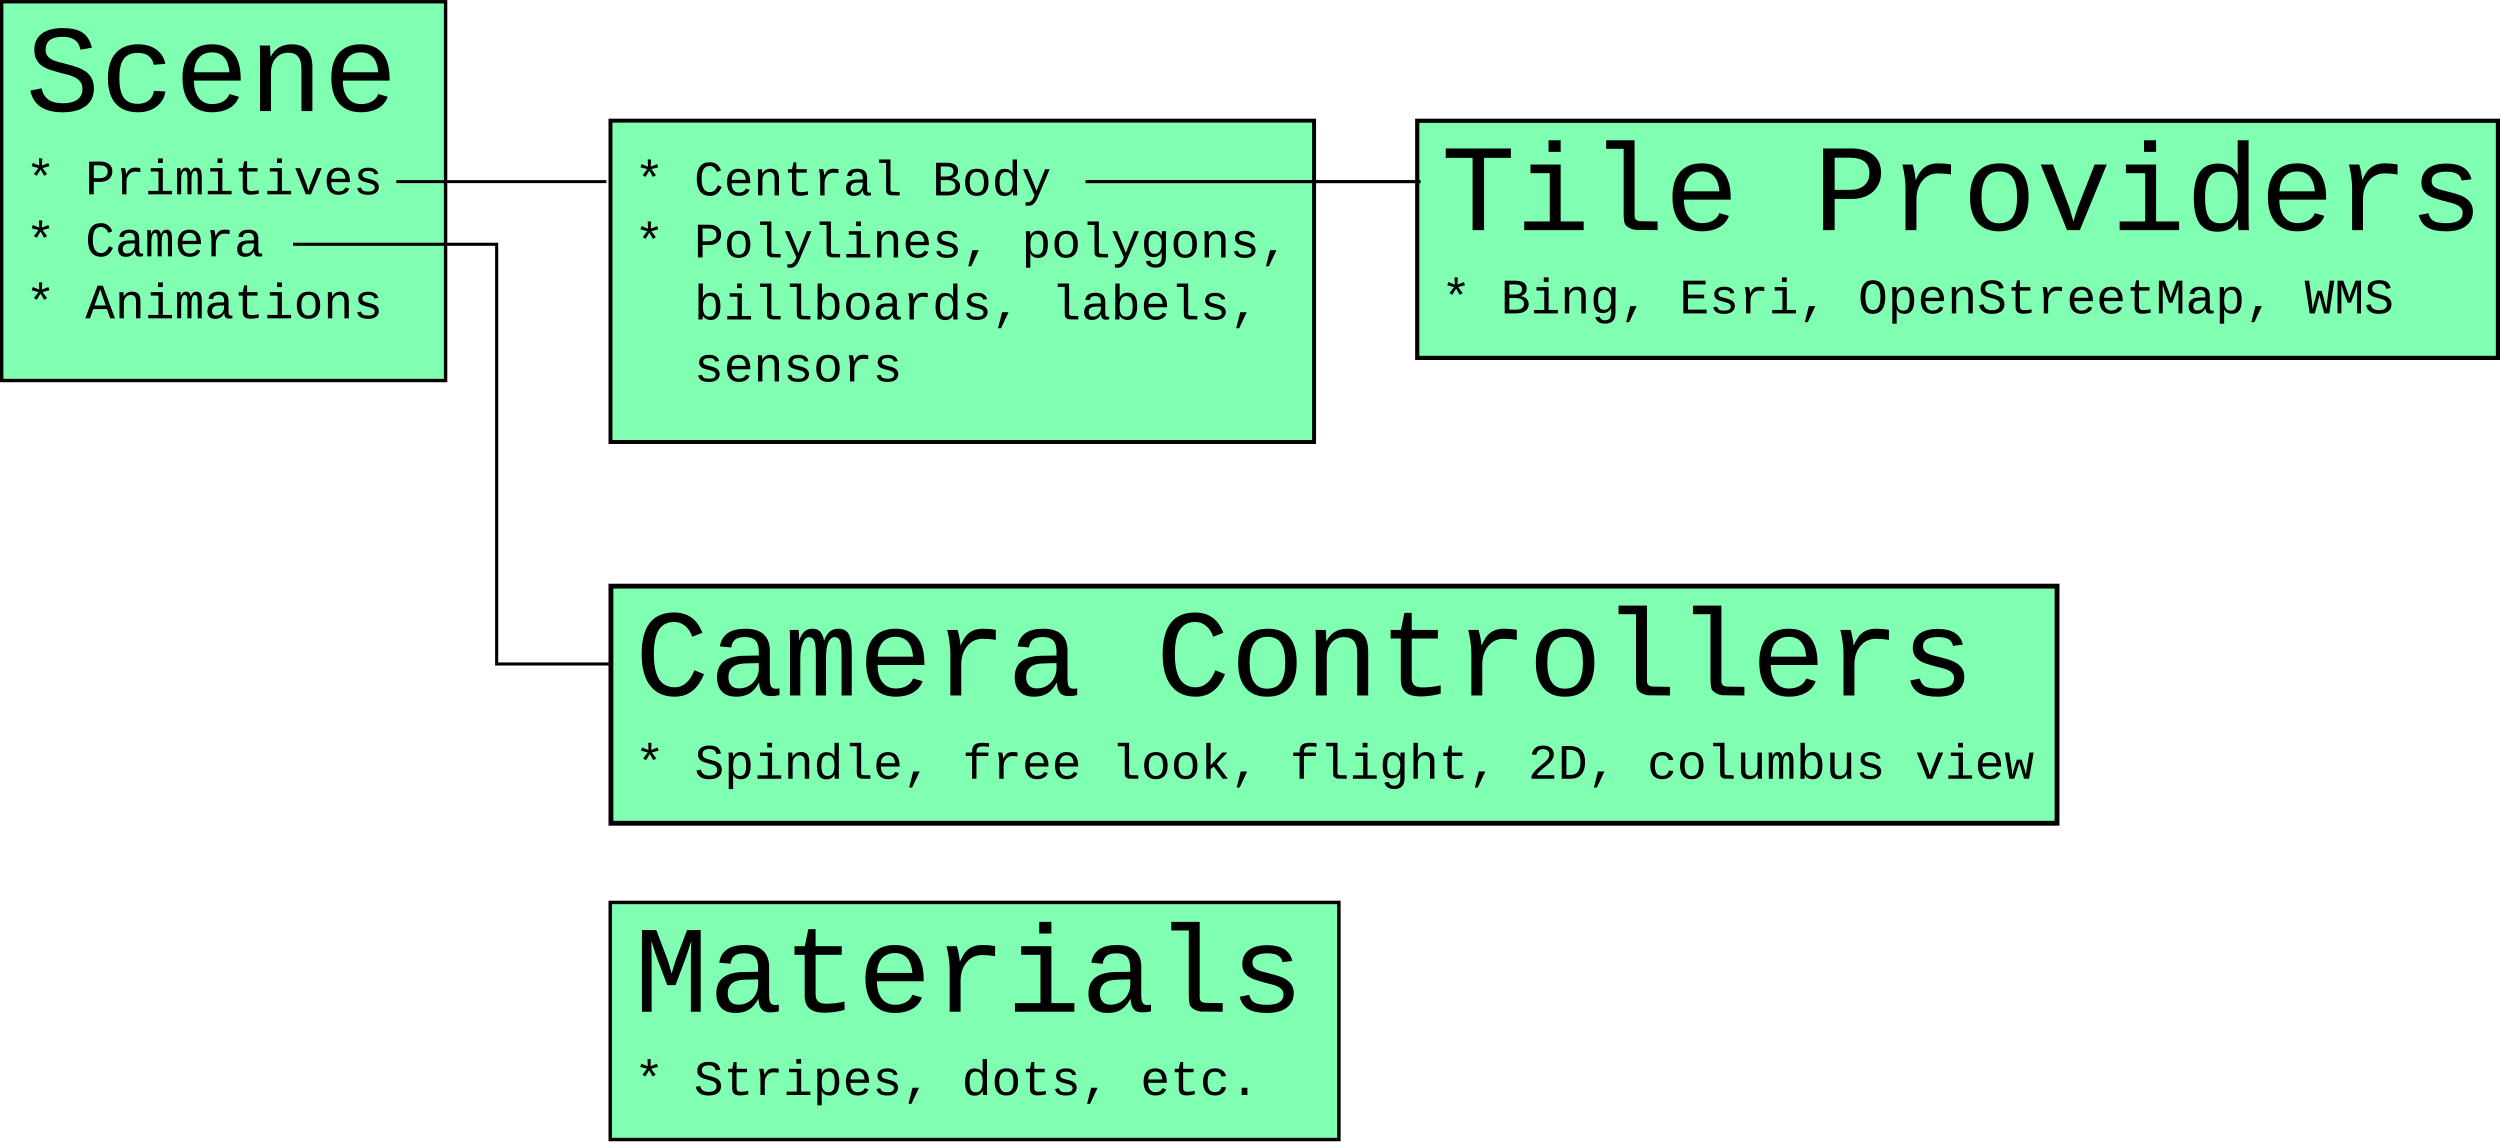
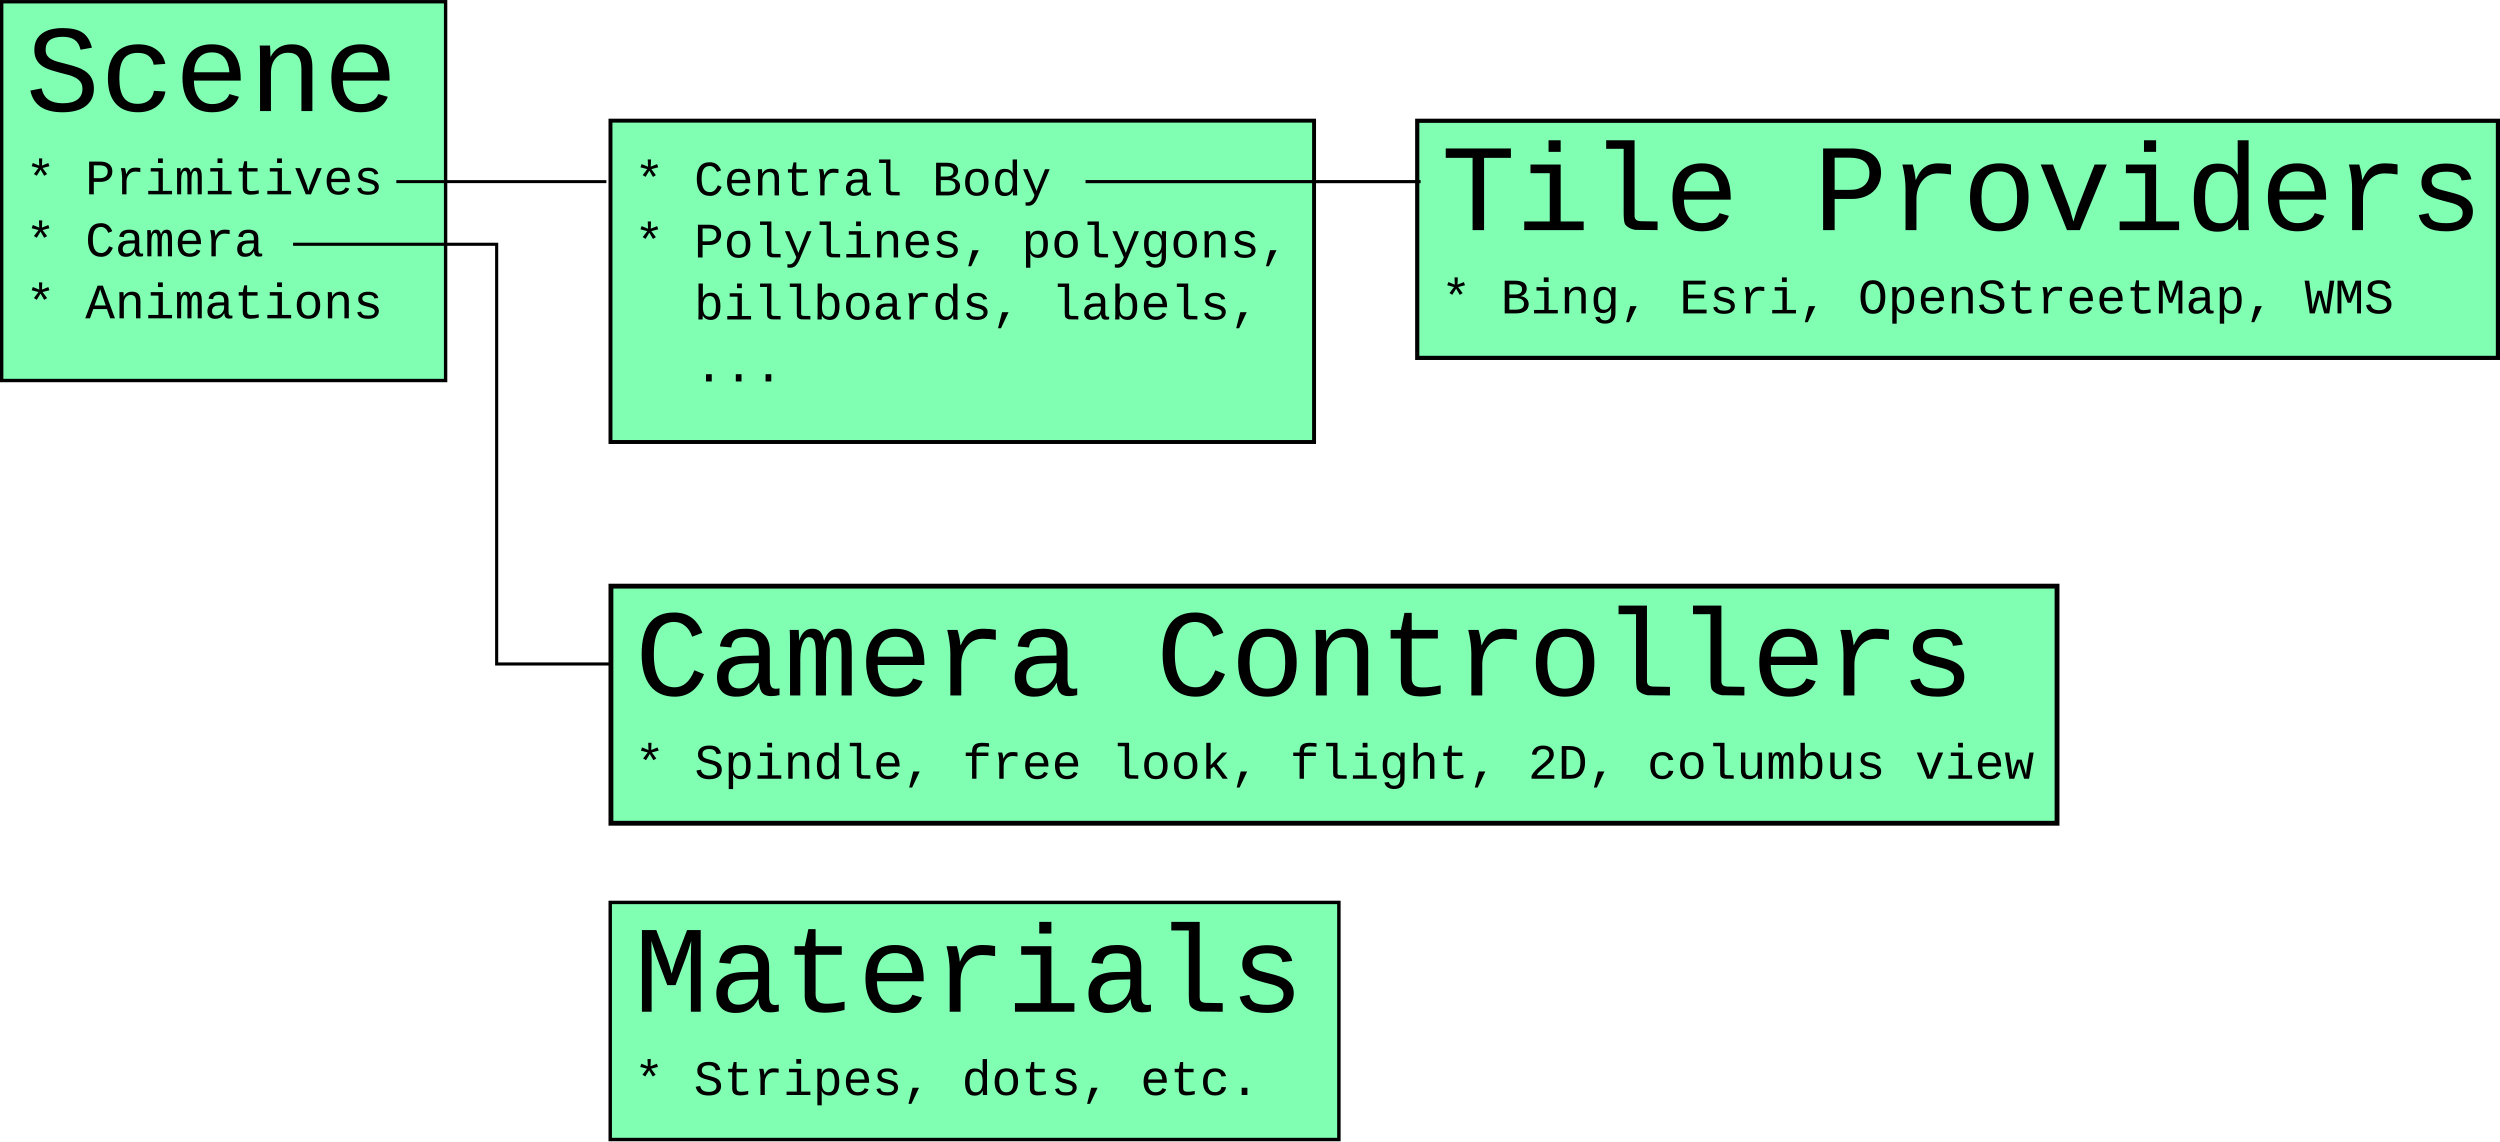
<svg xmlns="http://www.w3.org/2000/svg" width="600.483" height="274.116" id="svg2" version="1.1">
  <defs id="defs4" />
  <g id="layer1" transform="translate(355.0113,-127.5077)">
    <g id="g4695">
      <g id="g3516" transform="matrix(0.7447554,0,0,0.7447554,-84.66511,17.51667)">
        <rect style="fill:#80ffb3;stroke:#000000;stroke-width:1.093;stroke-opacity:1" y="148.246" x="-362.458" height="122.165" width="143.17" id="rect3028-8-7-2-1" />
        <text id="text2985-4-4-4-1" y="183.508" x="-354.75" style="font-size:40px;font-style:normal;font-variant:normal;font-weight:normal;font-stretch:normal;line-height:125%;letter-spacing:0px;word-spacing:0px;fill:#000000;fill-opacity:1;stroke:none;font-family:Courier New;-inkscape-font-specification:Courier New" xml:space="preserve">
          <tspan style="font-style:normal;font-variant:normal;font-weight:normal;font-stretch:normal;font-family:Courier New;-inkscape-font-specification:Courier New" y="183.508" x="-354.75" id="tspan2987-0-0-5-5">Scene</tspan>
        </text>
        <text id="text2985-4-4-8-5-2" y="210.361" x="-354.719" style="font-size:40px;font-style:normal;font-variant:normal;font-weight:normal;font-stretch:normal;line-height:125%;letter-spacing:0px;word-spacing:0px;fill:#000000;fill-opacity:1;stroke:none;font-family:Courier New;-inkscape-font-specification:Courier New" xml:space="preserve">
          <tspan id="tspan3179" style="font-size:16px;font-style:normal;font-variant:normal;font-weight:normal;font-stretch:normal;font-family:Courier New;-inkscape-font-specification:Courier New" y="210.361" x="-354.719">* Primitives</tspan>
          <tspan id="tspan3296" style="font-size:16px;font-style:normal;font-variant:normal;font-weight:normal;font-stretch:normal;font-family:Courier New;-inkscape-font-specification:Courier New" y="230.361" x="-354.719">* Camera</tspan>
          <tspan id="tspan3298" style="font-size:16px;font-style:normal;font-variant:normal;font-weight:normal;font-stretch:normal;font-family:Courier New;-inkscape-font-specification:Courier New" y="250.361" x="-354.719">* Animations</tspan>
          <tspan id="tspan3111-7-6" style="font-size:16px;font-style:normal;font-variant:normal;font-weight:normal;font-stretch:normal;font-family:Courier New;-inkscape-font-specification:Courier New" y="270.361" x="-354.719" />
        </text>
      </g>
      <g id="g3507" transform="matrix(0.7447554,0,0,0.7447554,-142.3729,32.54788)">
        <rect style="fill:#80ffb3;stroke:#000000;stroke-width:1.267;stroke-opacity:1" y="166.416" x="-88.629" height="103.642" width="226.921" id="rect3028-8-7-2-1-1" />
        <text id="text2985-4-4-8-5-2-0" y="190.532" x="-80.89" style="font-size:40px;font-style:normal;font-variant:normal;font-weight:normal;font-stretch:normal;line-height:125%;letter-spacing:0px;word-spacing:0px;fill:#000000;fill-opacity:1;stroke:none;font-family:Courier New;-inkscape-font-specification:Courier New" xml:space="preserve">
          <tspan id="tspan3298-8" style="font-size:16px;font-style:normal;font-variant:normal;font-weight:normal;font-stretch:normal;font-family:Courier New;-inkscape-font-specification:Courier New" y="190.532" x="-80.89">* Central Body</tspan>
          <tspan id="tspan3344" style="font-size:16px;font-style:normal;font-variant:normal;font-weight:normal;font-stretch:normal;font-family:Courier New;-inkscape-font-specification:Courier New" y="210.532" x="-80.89">* Polylines, polygons,</tspan>
          <tspan id="tspan3346" style="font-size:16px;font-style:normal;font-variant:normal;font-weight:normal;font-stretch:normal;font-family:Courier New;-inkscape-font-specification:Courier New" y="230.532" x="-80.89">  billboards, labels,</tspan>
-           <tspan id="tspan3348" style="font-size:16px;font-style:normal;font-variant:normal;font-weight:normal;font-stretch:normal;font-family:Courier New;-inkscape-font-specification:Courier New" y="250.532" x="-80.89">  sensors</tspan>
+           <tspan id="tspan3348" style="font-size:16px;font-style:normal;font-variant:normal;font-weight:normal;font-stretch:normal;font-family:Courier New;-inkscape-font-specification:Courier New" y="250.532" x="-80.89">  ...</tspan>
          <tspan id="tspan3111-7-6-8" style="font-size:16px;font-style:normal;font-variant:normal;font-weight:normal;font-stretch:normal;font-family:Courier New;-inkscape-font-specification:Courier New" y="270.532" x="-80.89" />
        </text>
      </g>
      <g id="g3526" transform="matrix(0.7447554,0,0,0.7447554,-225.4466,-143.4637)">
        <rect style="fill:#80ffb3;stroke:#000000;stroke-width:1.349;stroke-opacity:1" y="402.792" x="283.107" height="76.47" width="348.538" id="rect3028-8-7-2-1-15" />
        <text id="text2985-4-4-4-1-2" y="438.055" x="290.815" style="font-size:40px;font-style:normal;font-variant:normal;font-weight:normal;font-stretch:normal;line-height:125%;letter-spacing:0px;word-spacing:0px;fill:#000000;fill-opacity:1;stroke:none;font-family:Courier New;-inkscape-font-specification:Courier New" xml:space="preserve">
          <tspan style="font-style:normal;font-variant:normal;font-weight:normal;font-stretch:normal;font-family:Courier New;-inkscape-font-specification:Courier New" y="438.055" x="290.815" id="tspan2987-0-0-5-5-7">Tile Providers</tspan>
        </text>
        <text id="text2985-4-4-8-5-2-6" y="464.908" x="290.846" style="font-size:40px;font-style:normal;font-variant:normal;font-weight:normal;font-stretch:normal;line-height:125%;letter-spacing:0px;word-spacing:0px;fill:#000000;fill-opacity:1;stroke:none;font-family:Courier New;-inkscape-font-specification:Courier New" xml:space="preserve">
          <tspan id="tspan3298-2" style="font-size:16px;font-style:normal;font-variant:normal;font-weight:normal;font-stretch:normal;font-family:Courier New;-inkscape-font-specification:Courier New" y="464.908" x="290.846">* Bing, Esri, OpenStreetMap, WMS</tspan>
          <tspan id="tspan3111-7-6-3" style="font-size:16px;font-style:normal;font-variant:normal;font-weight:normal;font-stretch:normal;font-family:Courier New;-inkscape-font-specification:Courier New" y="484.908" x="290.846" />
        </text>
      </g>
      <g id="g3534" transform="matrix(0.7447554,0,0,0.7447554,-432.9196,-139.7326)">
        <rect style="fill:#80ffb3;stroke:#000000;stroke-width:1.561;stroke-opacity:1" y="547.868" x="301.641" height="76.47" width="466.39" id="rect3028-8-7-2-1-15-2" />
        <text id="text2985-4-4-4-1-2-2" y="583.131" x="309.349" style="font-size:40px;font-style:normal;font-variant:normal;font-weight:normal;font-stretch:normal;line-height:125%;letter-spacing:0px;word-spacing:0px;fill:#000000;fill-opacity:1;stroke:none;font-family:Courier New;-inkscape-font-specification:Courier New" xml:space="preserve">
          <tspan style="font-style:normal;font-variant:normal;font-weight:normal;font-stretch:normal;font-family:Courier New;-inkscape-font-specification:Courier New" y="583.131" x="309.349" id="tspan2987-0-0-5-5-7-1">Camera Controllers</tspan>
        </text>
        <text id="text2985-4-4-8-5-2-6-6" y="609.983" x="309.38" style="font-size:40px;font-style:normal;font-variant:normal;font-weight:normal;font-stretch:normal;line-height:125%;letter-spacing:0px;word-spacing:0px;fill:#000000;fill-opacity:1;stroke:none;font-family:Courier New;-inkscape-font-specification:Courier New" xml:space="preserve">
          <tspan id="tspan3298-2-8" style="font-size:16px;font-style:normal;font-variant:normal;font-weight:normal;font-stretch:normal;font-family:Courier New;-inkscape-font-specification:Courier New" y="609.983" x="309.38">* Spindle, free look, flight, 2D, columbus view</tspan>
          <tspan id="tspan3111-7-6-3-5" style="font-size:16px;font-style:normal;font-variant:normal;font-weight:normal;font-stretch:normal;font-family:Courier New;-inkscape-font-specification:Courier New" y="629.983" x="309.38" />
        </text>
      </g>
      <g id="g3542" transform="matrix(0.7447554,0,0,0.7447554,-791.1909,80.68102)">
        <rect style="fill:#80ffb3;stroke:#000000;stroke-width:1.108;stroke-opacity:1" y="353.919" x="782.474" height="76.47" width="235.005" id="rect3028-8-7-2-1-15-7" />
        <text id="text2985-4-4-4-1-2-6" y="389.181" x="790.182" style="font-size:40px;font-style:normal;font-variant:normal;font-weight:normal;font-stretch:normal;line-height:125%;letter-spacing:0px;word-spacing:0px;fill:#000000;fill-opacity:1;stroke:none;font-family:Courier New;-inkscape-font-specification:Courier New" xml:space="preserve">
          <tspan style="font-style:normal;font-variant:normal;font-weight:normal;font-stretch:normal;font-family:Courier New;-inkscape-font-specification:Courier New" y="389.181" x="790.182" id="tspan2987-0-0-5-5-7-18">Materials</tspan>
        </text>
        <text id="text2985-4-4-8-5-2-6-9" y="416.034" x="790.213" style="font-size:40px;font-style:normal;font-variant:normal;font-weight:normal;font-stretch:normal;line-height:125%;letter-spacing:0px;word-spacing:0px;fill:#000000;fill-opacity:1;stroke:none;font-family:Courier New;-inkscape-font-specification:Courier New" xml:space="preserve">
          <tspan id="tspan3298-2-2" style="font-size:16px;font-style:normal;font-variant:normal;font-weight:normal;font-stretch:normal;font-family:Courier New;-inkscape-font-specification:Courier New" y="416.034" x="790.213">* Stripes, dots, etc.</tspan>
          <tspan id="tspan3111-7-6-3-7" style="font-size:16px;font-style:normal;font-variant:normal;font-weight:normal;font-stretch:normal;font-family:Courier New;-inkscape-font-specification:Courier New" y="436.034" x="790.213" />
        </text>
      </g>
      <path style="fill:#000000;stroke:#000000;stroke-width:0.719px;stroke-linecap:butt;stroke-linejoin:miter;stroke-opacity:1" d="m -259.817,171.134 50.456,0 0,0" id="path3550" />
      <path style="fill:none;stroke:#000000;stroke-width:0.755px;stroke-linecap:butt;stroke-linejoin:miter;stroke-opacity:1" d="m -94.271,171.134 80.477,0 0,0" id="path3552" />
      <path style="fill:none;stroke:#000000;stroke-width:0.745px;stroke-linecap:butt;stroke-linejoin:miter;stroke-opacity:1" d="m -284.618,186.18 48.901,0 0,100.81 27.836,0" id="path3554" />
    </g>
  </g>
</svg>
